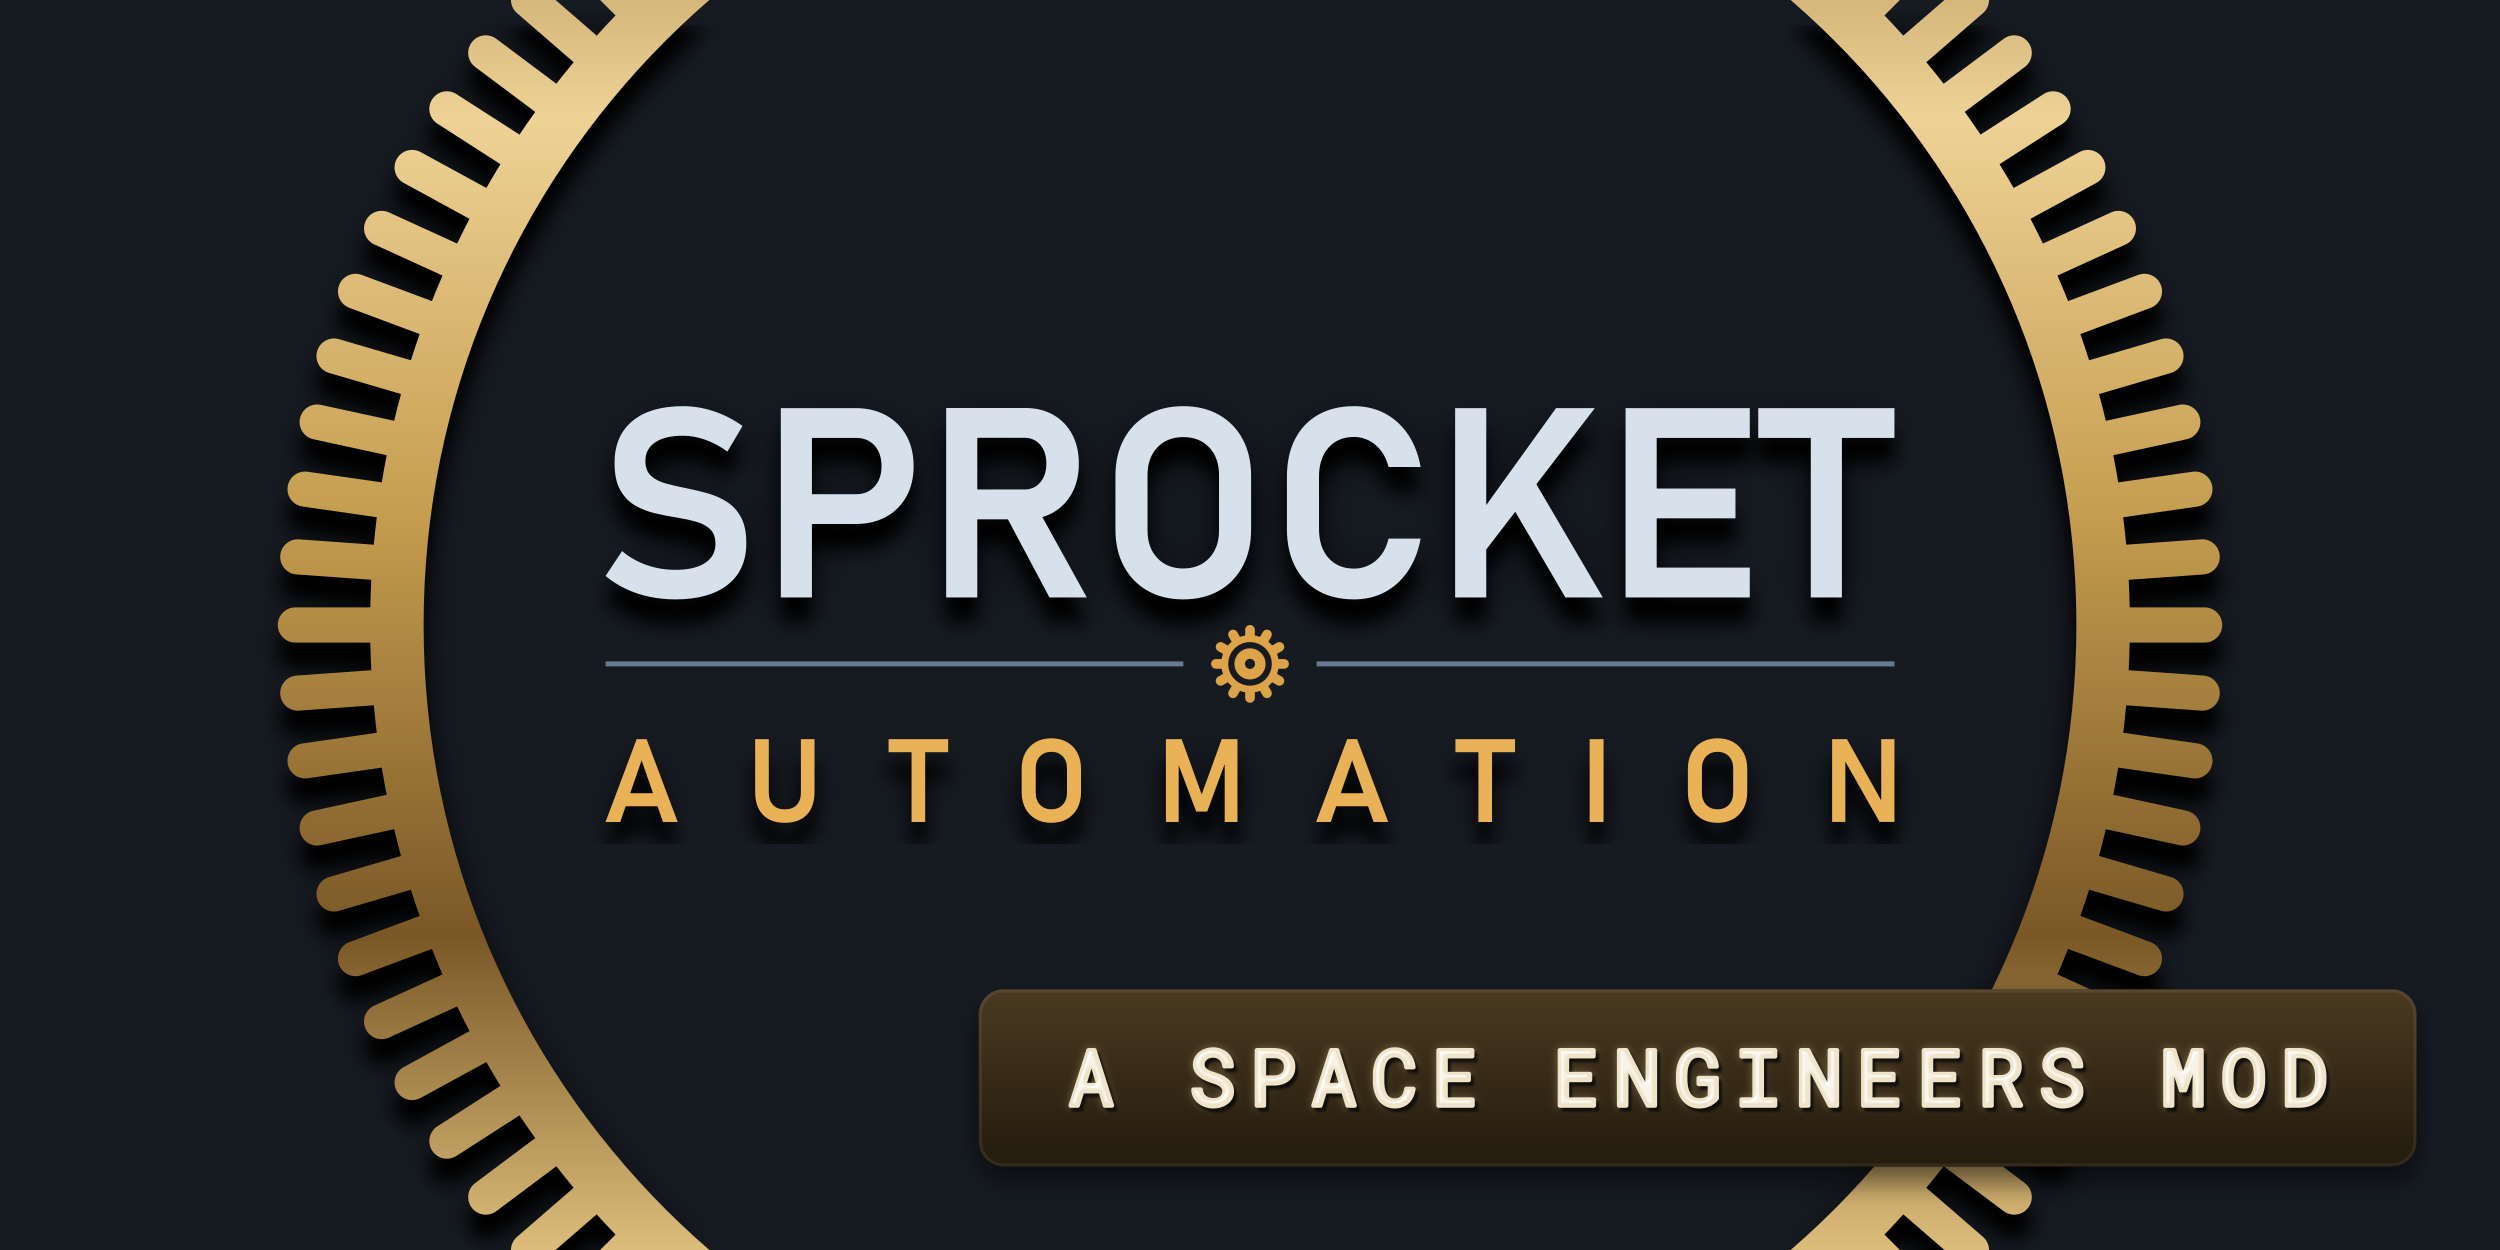
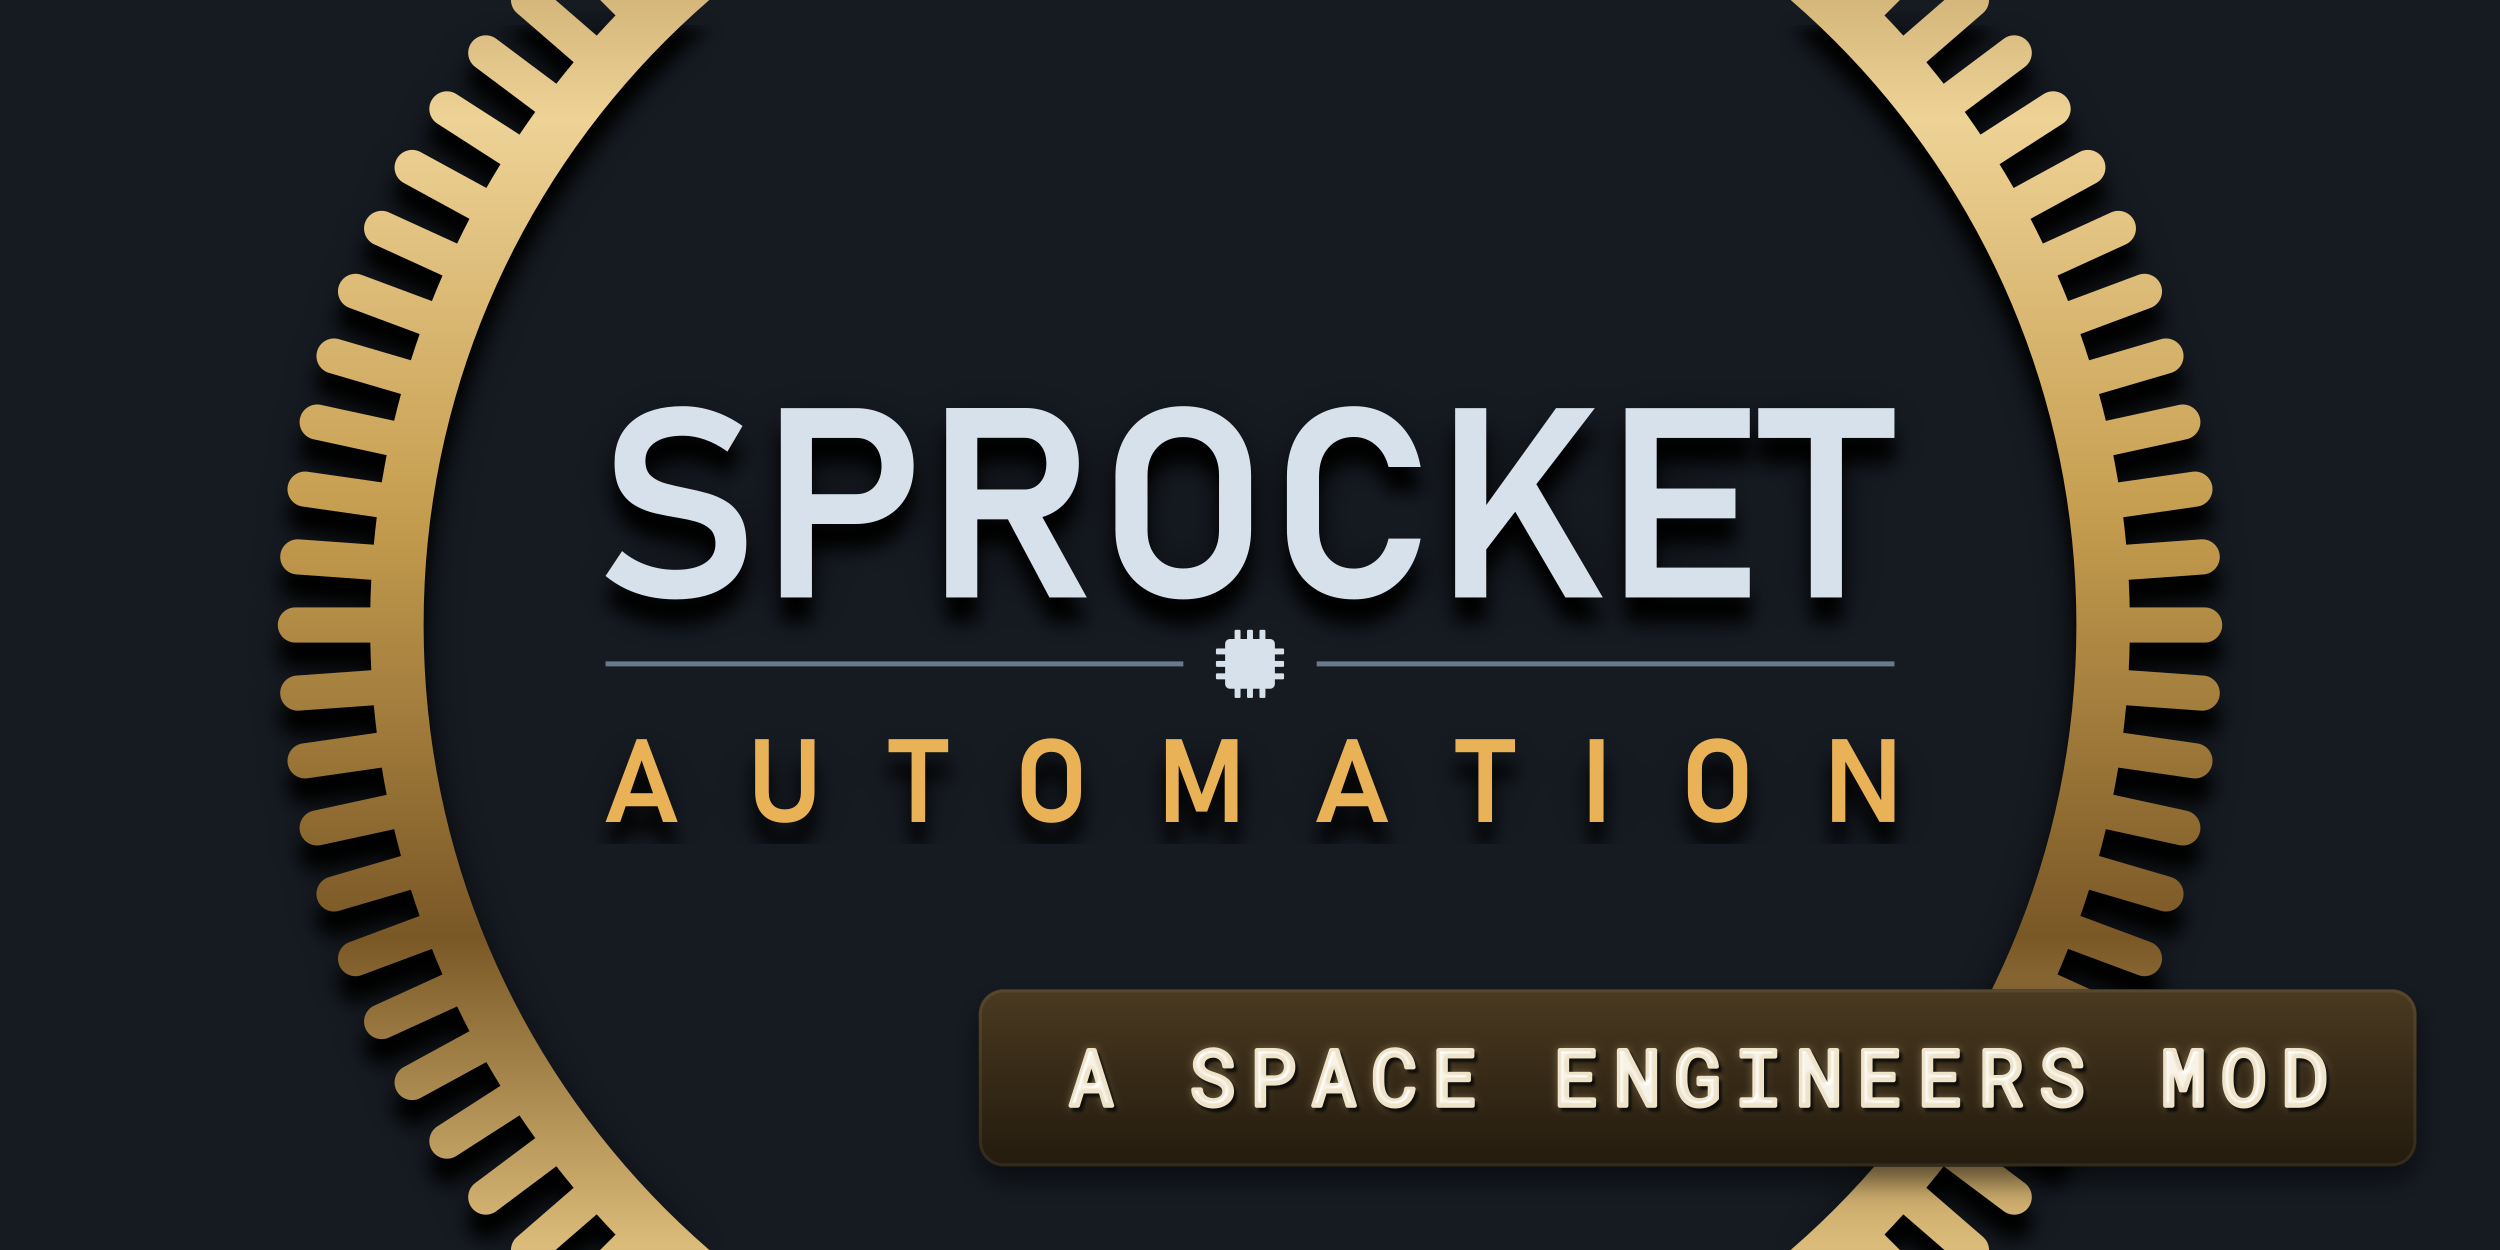
<svg xmlns="http://www.w3.org/2000/svg" viewBox="-70 155 900 450" width="900" height="450" role="img" aria-label="Sprocket Automation, a Space Engineers mod">
  <defs>
    <linearGradient id="brass" gradientUnits="userSpaceOnUse" x1="0" y1="30.0" x2="0" y2="730.0">
      <stop offset="0.0" stop-color="#8C6830" />
      <stop offset="0.24" stop-color="#EED296" />
      <stop offset="0.44" stop-color="#C69E50" />
      <stop offset="0.66" stop-color="#7A5826" />
      <stop offset="0.82" stop-color="#DCBC7A" />
      <stop offset="1.0" stop-color="#86642E" />
    </linearGradient>
    <linearGradient id="light" gradientUnits="userSpaceOnUse" x1="0" y1="155.0" x2="0" y2="605.0">
      <stop offset="0.0" stop-color="#D6E1EC" />
      <stop offset="0.4" stop-color="#F6FAFD" />
      <stop offset="1.0" stop-color="#C4D1DF" />
    </linearGradient>
    <linearGradient id="amber" gradientUnits="userSpaceOnUse" x1="0" y1="155.0" x2="0" y2="605.0">
      <stop offset="0.0" stop-color="#EAB256" />
      <stop offset="1.0" stop-color="#D2963E" />
    </linearGradient>
    <filter id="cast" x="-25%" y="-25%" width="150%" height="150%" color-interpolation-filters="sRGB">
      <feGaussianBlur in="SourceAlpha" stdDeviation="9" result="ab" />
      <feOffset in="ab" dy="4" result="ao" />
      <feFlood flood-color="#000" flood-opacity="0.5" result="af" />
      <feComposite in="af" in2="ao" operator="in" result="ambient" />
      <feGaussianBlur in="SourceAlpha" stdDeviation="3" result="kb" />
      <feOffset in="kb" dy="9" result="ko" />
      <feFlood flood-color="#000" flood-opacity="1" result="kf" />
      <feComposite in="kf" in2="ko" operator="in" result="key" />
      <feMerge>
        <feMergeNode in="ambient" />
        <feMergeNode in="key" />
        <feMergeNode in="SourceGraphic" />
      </feMerge>
    </filter>
    <linearGradient id="tape" gradientUnits="objectBoundingBox" x1="0" y1="0" x2="0" y2="1">
      <stop offset="0" stop-color="#4A3A21" />
      <stop offset="0.45" stop-color="#382B17" />
      <stop offset="1" stop-color="#241B0E" />
    </linearGradient>
    <filter id="stuck" x="-15%" y="-40%" width="130%" height="190%" color-interpolation-filters="sRGB">
      <feGaussianBlur in="SourceAlpha" stdDeviation="5" result="b" />
      <feOffset in="b" dy="5" result="o" />
      <feFlood flood-color="#000" flood-opacity="0.55" result="f" />
      <feComposite in="f" in2="o" operator="in" result="s" />
      <feMerge>
        <feMergeNode in="s" />
        <feMergeNode in="SourceGraphic" />
      </feMerge>
    </filter>
    <filter id="emboss" x="-25%" y="-35%" width="150%" height="170%" color-interpolation-filters="sRGB">
      <feGaussianBlur in="SourceAlpha" stdDeviation="1.5" result="hb" />
      <feFlood flood-color="#C9B58C" flood-opacity="0.42" result="hf" />
      <feComposite in="hf" in2="hb" operator="in" result="halo" />
      <feOffset in="SourceAlpha" dx="1.1" dy="1.4" result="so" />
      <feGaussianBlur in="so" stdDeviation="0.7" result="sb" />
      <feFlood flood-color="#000" flood-opacity="0.8" result="sf" />
      <feComposite in="sf" in2="sb" operator="in" result="shade" />
      <feGaussianBlur in="SourceAlpha" stdDeviation="0.8" result="bump" />
      <feSpecularLighting in="bump" surfaceScale="3.6" specularConstant="1.25" specularExponent="26" lighting-color="#ffffff" result="spec">
        <feDistantLight azimuth="230" elevation="62" />
      </feSpecularLighting>
      <feComposite in="spec" in2="SourceAlpha" operator="in" result="gloss" />
      <feMerge>
        <feMergeNode in="halo" />
        <feMergeNode in="shade" />
        <feMergeNode in="SourceGraphic" />
        <feMergeNode in="gloss" />
      </feMerge>
    </filter>
  </defs>
  <g id="backdrop">
    <rect x="-70" y="155" width="900" height="450" fill="#161B22" />
  </g>
  <path fill="url(#brass)" fill-rule="evenodd" filter="url(#cast)" d="M696.687,373.668L723.668,373.668A6.332,6.332 0 0 1 723.668,386.332L696.687,386.332A316.75,316.75 0 0 1 696.332,396.276L723.244,398.201A6.332,6.332 0 0 1 722.34,410.833L695.428,408.908A316.75,316.75 0 0 1 694.364,418.801L721.071,422.641A6.332,6.332 0 0 1 719.268,435.177L692.562,431.337A316.75,316.75 0 0 1 690.795,441.129L717.16,446.864A6.332,6.332 0 0 1 714.468,459.24L688.103,453.504A316.75,316.75 0 0 1 685.643,463.145L711.531,470.746A6.332,6.332 0 0 1 707.963,482.898L682.075,475.297A316.75,316.75 0 0 1 678.932,484.737L704.212,494.166A6.332,6.332 0 0 1 699.786,506.033L674.507,496.604A316.75,316.75 0 0 1 670.699,505.796L695.242,517.004A6.332,6.332 0 0 1 689.98,528.525L665.438,517.317A316.75,316.75 0 0 1 660.984,526.214L684.665,539.144A6.332,6.332 0 0 1 678.595,550.26L654.914,537.33A316.75,316.75 0 0 1 649.837,545.887L672.535,560.474A6.332,6.332 0 0 1 665.688,571.128L642.99,556.541A316.75,316.75 0 0 1 637.316,564.714L658.915,580.883A6.332,6.332 0 0 1 651.325,591.022L629.726,574.853A316.75,316.75 0 0 1 623.483,582.6L643.873,600.269A6.332,6.332 0 0 1 635.58,609.84L615.189,592.171A316.75,316.75 0 0 1 608.409,599.454L627.487,618.532A6.332,6.332 0 0 1 618.532,627.487L599.454,608.409A316.75,316.75 0 0 1 592.171,615.189L609.84,635.58A6.332,6.332 0 0 1 600.269,643.873L582.6,623.483A316.75,316.75 0 0 1 574.853,629.726L591.022,651.325A6.332,6.332 0 0 1 580.883,658.915L564.714,637.316A316.75,316.75 0 0 1 556.541,642.99L571.128,665.688A6.332,6.332 0 0 1 560.474,672.535L545.887,649.837A316.75,316.75 0 0 1 537.33,654.914L550.26,678.595A6.332,6.332 0 0 1 539.144,684.665L526.214,660.984A316.75,316.75 0 0 1 517.317,665.438L528.525,689.98A6.332,6.332 0 0 1 517.004,695.242L505.796,670.699A316.75,316.75 0 0 1 496.604,674.507L506.033,699.786A6.332,6.332 0 0 1 494.166,704.212L484.737,678.932A316.75,316.75 0 0 1 475.297,682.075L482.898,707.963A6.332,6.332 0 0 1 470.746,711.531L463.145,685.643A316.75,316.75 0 0 1 453.504,688.103L459.24,714.468A6.332,6.332 0 0 1 446.864,717.16L441.129,690.795A316.75,316.75 0 0 1 431.337,692.562L435.177,719.268A6.332,6.332 0 0 1 422.641,721.071L418.801,694.364A316.75,316.75 0 0 1 408.908,695.428L410.833,722.34A6.332,6.332 0 0 1 398.201,723.244L396.276,696.332A316.75,316.75 0 0 1 386.332,696.687L386.332,723.668A6.332,6.332 0 0 1 373.668,723.668L373.668,696.687A316.75,316.75 0 0 1 363.724,696.332L361.799,723.244A6.332,6.332 0 0 1 349.167,722.34L351.092,695.428A316.75,316.75 0 0 1 341.199,694.364L337.359,721.071A6.332,6.332 0 0 1 324.823,719.268L328.663,692.562A316.75,316.75 0 0 1 318.871,690.795L313.136,717.16A6.332,6.332 0 0 1 300.76,714.468L306.496,688.103A316.75,316.75 0 0 1 296.855,685.643L289.254,711.531A6.332,6.332 0 0 1 277.102,707.963L284.703,682.075A316.75,316.75 0 0 1 275.263,678.932L265.834,704.212A6.332,6.332 0 0 1 253.967,699.786L263.396,674.507A316.75,316.75 0 0 1 254.204,670.699L242.996,695.242A6.332,6.332 0 0 1 231.475,689.98L242.683,665.438A316.75,316.75 0 0 1 233.786,660.984L220.856,684.665A6.332,6.332 0 0 1 209.74,678.595L222.67,654.914A316.75,316.75 0 0 1 214.113,649.837L199.526,672.535A6.332,6.332 0 0 1 188.872,665.688L203.459,642.99A316.75,316.75 0 0 1 195.286,637.316L179.117,658.915A6.332,6.332 0 0 1 168.978,651.325L185.147,629.726A316.75,316.75 0 0 1 177.4,623.483L159.731,643.873A6.332,6.332 0 0 1 150.16,635.58L167.829,615.189A316.75,316.75 0 0 1 160.546,608.409L141.468,627.487A6.332,6.332 0 0 1 132.513,618.532L151.591,599.454A316.75,316.75 0 0 1 144.811,592.171L124.42,609.84A6.332,6.332 0 0 1 116.127,600.269L136.517,582.6A316.75,316.75 0 0 1 130.274,574.853L108.675,591.022A6.332,6.332 0 0 1 101.085,580.883L122.684,564.714A316.75,316.75 0 0 1 117.01,556.541L94.312,571.128A6.332,6.332 0 0 1 87.465,560.474L110.163,545.887A316.75,316.75 0 0 1 105.086,537.33L81.405,550.26A6.332,6.332 0 0 1 75.335,539.144L99.016,526.214A316.75,316.75 0 0 1 94.562,517.317L70.02,528.525A6.332,6.332 0 0 1 64.758,517.004L89.301,505.796A316.75,316.75 0 0 1 85.493,496.604L60.214,506.033A6.332,6.332 0 0 1 55.788,494.166L81.068,484.737A316.75,316.75 0 0 1 77.925,475.297L52.037,482.898A6.332,6.332 0 0 1 48.469,470.746L74.357,463.145A316.75,316.75 0 0 1 71.897,453.504L45.532,459.24A6.332,6.332 0 0 1 42.84,446.864L69.205,441.129A316.75,316.75 0 0 1 67.438,431.337L40.732,435.177A6.332,6.332 0 0 1 38.929,422.641L65.636,418.801A316.75,316.75 0 0 1 64.572,408.908L37.66,410.833A6.332,6.332 0 0 1 36.756,398.201L63.668,396.276A316.75,316.75 0 0 1 63.313,386.332L36.332,386.332A6.332,6.332 0 0 1 36.332,373.668L63.313,373.668A316.75,316.75 0 0 1 63.668,363.724L36.756,361.799A6.332,6.332 0 0 1 37.66,349.167L64.572,351.092A316.75,316.75 0 0 1 65.636,341.199L38.929,337.359A6.332,6.332 0 0 1 40.732,324.823L67.438,328.663A316.75,316.75 0 0 1 69.205,318.871L42.84,313.136A6.332,6.332 0 0 1 45.532,300.76L71.897,306.496A316.75,316.75 0 0 1 74.357,296.855L48.469,289.254A6.332,6.332 0 0 1 52.037,277.102L77.925,284.703A316.75,316.75 0 0 1 81.068,275.263L55.788,265.834A6.332,6.332 0 0 1 60.214,253.967L85.493,263.396A316.75,316.75 0 0 1 89.301,254.204L64.758,242.996A6.332,6.332 0 0 1 70.02,231.475L94.562,242.683A316.75,316.75 0 0 1 99.016,233.786L75.335,220.856A6.332,6.332 0 0 1 81.405,209.74L105.086,222.67A316.75,316.75 0 0 1 110.163,214.113L87.465,199.526A6.332,6.332 0 0 1 94.312,188.872L117.01,203.459A316.75,316.75 0 0 1 122.684,195.286L101.085,179.117A6.332,6.332 0 0 1 108.675,168.978L130.274,185.147A316.75,316.75 0 0 1 136.517,177.4L116.127,159.731A6.332,6.332 0 0 1 124.42,150.16L144.811,167.829A316.75,316.75 0 0 1 151.591,160.546L132.513,141.468A6.332,6.332 0 0 1 141.468,132.513L160.546,151.591A316.75,316.75 0 0 1 167.829,144.811L150.16,124.42A6.332,6.332 0 0 1 159.731,116.127L177.4,136.517A316.75,316.75 0 0 1 185.147,130.274L168.978,108.675A6.332,6.332 0 0 1 179.117,101.085L195.286,122.684A316.75,316.75 0 0 1 203.459,117.01L188.872,94.312A6.332,6.332 0 0 1 199.526,87.465L214.113,110.163A316.75,316.75 0 0 1 222.67,105.086L209.74,81.405A6.332,6.332 0 0 1 220.856,75.335L233.786,99.016A316.75,316.75 0 0 1 242.683,94.562L231.475,70.02A6.332,6.332 0 0 1 242.996,64.758L254.204,89.301A316.75,316.75 0 0 1 263.396,85.493L253.967,60.214A6.332,6.332 0 0 1 265.834,55.788L275.263,81.068A316.75,316.75 0 0 1 284.703,77.925L277.102,52.037A6.332,6.332 0 0 1 289.254,48.469L296.855,74.357A316.75,316.75 0 0 1 306.496,71.897L300.76,45.532A6.332,6.332 0 0 1 313.136,42.84L318.871,69.205A316.75,316.75 0 0 1 328.663,67.438L324.823,40.732A6.332,6.332 0 0 1 337.359,38.929L341.199,65.636A316.75,316.75 0 0 1 351.092,64.572L349.167,37.66A6.332,6.332 0 0 1 361.799,36.756L363.724,63.668A316.75,316.75 0 0 1 373.668,63.313L373.668,36.332A6.332,6.332 0 0 1 386.332,36.332L386.332,63.313A316.75,316.75 0 0 1 396.276,63.668L398.201,36.756A6.332,6.332 0 0 1 410.833,37.66L408.908,64.572A316.75,316.75 0 0 1 418.801,65.636L422.641,38.929A6.332,6.332 0 0 1 435.177,40.732L431.337,67.438A316.75,316.75 0 0 1 441.129,69.205L446.864,42.84A6.332,6.332 0 0 1 459.24,45.532L453.504,71.897A316.75,316.75 0 0 1 463.145,74.357L470.746,48.469A6.332,6.332 0 0 1 482.898,52.037L475.297,77.925A316.75,316.75 0 0 1 484.737,81.068L494.166,55.788A6.332,6.332 0 0 1 506.033,60.214L496.604,85.493A316.75,316.75 0 0 1 505.796,89.301L517.004,64.758A6.332,6.332 0 0 1 528.525,70.02L517.317,94.562A316.75,316.75 0 0 1 526.214,99.016L539.144,75.335A6.332,6.332 0 0 1 550.26,81.405L537.33,105.086A316.75,316.75 0 0 1 545.887,110.163L560.474,87.465A6.332,6.332 0 0 1 571.128,94.312L556.541,117.01A316.75,316.75 0 0 1 564.714,122.684L580.883,101.085A6.332,6.332 0 0 1 591.022,108.675L574.853,130.274A316.75,316.75 0 0 1 582.6,136.517L600.269,116.127A6.332,6.332 0 0 1 609.84,124.42L592.171,144.811A316.75,316.75 0 0 1 599.454,151.591L618.532,132.513A6.332,6.332 0 0 1 627.487,141.468L608.409,160.546A316.75,316.75 0 0 1 615.189,167.829L635.58,150.16A6.332,6.332 0 0 1 643.873,159.731L623.483,177.4A316.75,316.75 0 0 1 629.726,185.147L651.325,168.978A6.332,6.332 0 0 1 658.915,179.117L637.316,195.286A316.75,316.75 0 0 1 642.99,203.459L665.688,188.872A6.332,6.332 0 0 1 672.535,199.526L649.837,214.113A316.75,316.75 0 0 1 654.914,222.67L678.595,209.74A6.332,6.332 0 0 1 684.665,220.856L660.984,233.786A316.75,316.75 0 0 1 665.438,242.683L689.98,231.475A6.332,6.332 0 0 1 695.242,242.996L670.699,254.204A316.75,316.75 0 0 1 674.507,263.396L699.786,253.967A6.332,6.332 0 0 1 704.212,265.834L678.932,275.263A316.75,316.75 0 0 1 682.075,284.703L707.963,277.102A6.332,6.332 0 0 1 711.531,289.254L685.643,296.855A316.75,316.75 0 0 1 688.103,306.496L714.468,300.76A6.332,6.332 0 0 1 717.16,313.136L690.795,318.871A316.75,316.75 0 0 1 692.562,328.663L719.268,324.823A6.332,6.332 0 0 1 721.071,337.359L694.364,341.199A316.75,316.75 0 0 1 695.428,351.092L722.34,349.167A6.332,6.332 0 0 1 723.244,361.799L696.332,363.724A316.75,316.75 0 0 1 696.687,373.668ZM677.5,380A297.5,297.5 0 1 0 82.5,380A297.5,297.5 0 1 0 677.5,380Z" />
  <g transform="translate(144.250,370.078)">
    <path fill="url(#light)" filter="url(#cast)" d="M28.922 0.703Q24 0.703 19.477 -0.258Q14.953 -1.219 11.004 -3.105Q7.055 -4.992 3.75 -7.734L9.703 -16.688Q13.617 -13.383 18.539 -11.66Q23.461 -9.938 28.922 -9.938Q35.766 -9.938 39.539 -12.387Q43.312 -14.836 43.312 -19.266V-19.312Q43.312 -22.734 41.414 -24.551Q39.516 -26.367 36.422 -27.246Q33.328 -28.125 29.672 -28.711Q25.758 -29.344 21.762 -30.246Q17.766 -31.148 14.414 -33.094Q11.062 -35.039 9.023 -38.672Q6.984 -42.305 6.984 -48.375V-48.422Q6.984 -58.172 13.43 -63.516Q19.875 -68.859 31.641 -68.859Q37.148 -68.859 42.633 -67.055Q48.117 -65.25 53.062 -61.734L47.625 -52.5Q43.711 -55.336 39.633 -56.777Q35.555 -58.219 31.641 -58.219Q25.195 -58.219 21.645 -55.852Q18.094 -53.484 18.094 -49.172V-49.125Q18.094 -45.562 20.18 -43.711Q22.266 -41.859 25.629 -40.969Q28.992 -40.078 32.859 -39.305Q36.703 -38.555 40.523 -37.477Q44.344 -36.398 47.496 -34.371Q50.648 -32.344 52.535 -28.805Q54.422 -25.266 54.422 -19.594V-19.5Q54.422 -9.867 47.742 -4.582Q41.062 0.703 28.922 0.703ZM72.232 -26.438V-37.172H94.029Q98.107 -37.172 100.603 -39.953Q103.099 -42.735 103.099 -47.25Q103.099 -51.867 100.616 -54.645Q98.133 -57.422 94.029 -57.422H72.232V-68.156H93.701Q100.025 -68.156 104.726 -65.555Q109.427 -62.953 112.041 -58.266Q114.654 -53.578 114.654 -47.25Q114.654 -40.969 112.037 -36.281Q109.419 -31.594 104.712 -29.016Q100.006 -26.438 93.701 -26.438ZM66.842 0V-68.156H78.045V0ZM131.011 -28.125V-38.859H154.496Q158.081 -38.859 160.249 -41.414Q162.417 -43.969 162.441 -48.164Q162.441 -52.359 160.273 -54.914Q158.105 -57.469 154.496 -57.469H131.011V-68.203H154.824Q160.636 -68.203 164.984 -65.707Q169.331 -63.211 171.734 -58.711Q174.136 -54.211 174.136 -48.164Q174.136 -42.141 171.71 -37.629Q169.285 -33.117 164.96 -30.621Q160.636 -28.125 154.824 -28.125ZM126.371 0V-68.203H137.574V0ZM163.542 0 147.464 -30.234 159.089 -32.391 176.996 0ZM211.728 0.703Q204.368 0.703 198.872 -2.414Q193.375 -5.531 190.341 -11.203Q187.306 -16.875 187.306 -24.422V-43.734Q187.306 -51.328 190.341 -56.977Q193.375 -62.625 198.872 -65.742Q204.368 -68.859 211.728 -68.859Q219.088 -68.859 224.584 -65.742Q230.08 -62.625 233.115 -56.977Q236.15 -51.328 236.15 -43.734V-24.422Q236.15 -16.875 233.115 -11.203Q230.08 -5.531 224.584 -2.414Q219.088 0.703 211.728 0.703ZM211.718 -10.43Q217.564 -10.43 221.079 -14.179Q224.595 -17.928 224.595 -24.094V-44.062Q224.595 -50.27 221.08 -53.998Q217.565 -57.727 211.728 -57.727Q205.915 -57.727 202.388 -53.998Q198.86 -50.27 198.86 -44.062V-24.094Q198.86 -17.928 202.388 -14.179Q205.915 -10.43 211.718 -10.43ZM273.225 0.703Q265.749 0.703 260.323 -2.367Q254.897 -5.438 251.968 -11.145Q249.038 -16.852 249.038 -24.703V-43.406Q249.038 -51.305 251.968 -57Q254.897 -62.695 260.323 -65.777Q265.749 -68.859 273.225 -68.859Q279.413 -68.859 284.382 -66.211Q289.35 -63.562 292.655 -58.664Q295.96 -53.766 297.179 -46.969H285.624Q284.804 -50.32 282.975 -52.734Q281.147 -55.148 278.628 -56.461Q276.108 -57.773 273.225 -57.773Q267.39 -57.773 263.991 -53.906Q260.593 -50.039 260.593 -43.406V-24.703Q260.593 -18.07 263.991 -14.227Q267.39 -10.383 273.225 -10.383Q277.561 -10.383 280.983 -13.184Q284.405 -15.984 285.624 -21.188H297.179Q295.936 -14.414 292.62 -9.504Q289.304 -4.594 284.358 -1.945Q279.413 0.703 273.225 0.703ZM317.333 -12.75 317.215 -28.266 345.926 -68.156H359.895ZM309.598 0V-68.156H320.801V0ZM349.278 0 328.559 -35.438 337.864 -42.422 362.754 0ZM370.955 0V-68.156H382.158V0ZM375.596 0V-10.734H415.674V0ZM375.596 -28.477V-39.211H410.518V-28.477ZM375.596 -57.422V-68.156H415.674V-57.422ZM437.633 0V-62.578H448.836V0ZM418.719 -57.422V-68.156H467.75V-57.422Z" />
  </g>
  <g transform="translate(147.385,450.909)">
    <path fill="url(#amber)" filter="url(#cast)" d="M0.615 0 11.812 -29.818H15.381L26.578 0H21.297L13.597 -22.21L5.896 0ZM5.886 -5.66V-10.356H21.574V-5.66ZM65.136 0.308Q60.055 0.308 57.264 -2.594Q54.472 -5.496 54.472 -10.787V-29.818H59.374V-10.644Q59.374 -7.731 60.88 -6.132Q62.387 -4.532 65.136 -4.532Q67.905 -4.532 69.422 -6.132Q70.94 -7.731 70.94 -10.644V-29.818H75.841V-10.787Q75.841 -5.496 73.04 -2.594Q70.238 0.308 65.136 0.308ZM110.78 0V-27.378H115.681V0ZM102.505 -25.122V-29.818H123.956V-25.122ZM161.099 0.308Q157.879 0.308 155.475 -1.056Q153.07 -2.42 151.742 -4.901Q150.415 -7.383 150.415 -10.685V-19.134Q150.415 -22.456 151.742 -24.927Q153.07 -27.398 155.475 -28.762Q157.879 -30.126 161.099 -30.126Q164.319 -30.126 166.724 -28.762Q169.128 -27.398 170.456 -24.927Q171.784 -22.456 171.784 -19.134V-10.685Q171.784 -7.383 170.456 -4.901Q169.128 -2.42 166.724 -1.056Q164.319 0.308 161.099 0.308ZM161.095 -4.563Q163.653 -4.563 165.191 -6.203Q166.729 -7.844 166.729 -10.541V-19.277Q166.729 -21.993 165.191 -23.624Q163.653 -25.255 161.099 -25.255Q158.556 -25.255 157.013 -23.624Q155.47 -21.993 155.47 -19.277V-10.541Q155.47 -7.844 157.013 -6.203Q158.556 -4.563 161.095 -4.563ZM215.223 -9.926 222.442 -29.818H228.102V0H223.508V-22.743L223.713 -21.431L217.192 -3.732H213.254L206.733 -21.021L206.938 -22.743V0H202.344V-29.818H208.004ZM256.406 0 267.603 -29.818H271.172L282.369 0H277.088L269.387 -22.21L261.687 0ZM261.677 -5.66V-10.356H277.365V-5.66ZM314.847 0V-27.378H319.748V0ZM306.572 -25.122V-29.818H328.023V-25.122ZM359.895 -29.818V0H354.891V-29.818ZM400.935 0.308Q397.715 0.308 395.31 -1.056Q392.906 -2.42 391.578 -4.901Q390.25 -7.383 390.25 -10.685V-19.134Q390.25 -22.456 391.578 -24.927Q392.906 -27.398 395.31 -28.762Q397.715 -30.126 400.935 -30.126Q404.155 -30.126 406.56 -28.762Q408.964 -27.398 410.292 -24.927Q411.62 -22.456 411.62 -19.134V-10.685Q411.62 -7.383 410.292 -4.901Q408.964 -2.42 406.56 -1.056Q404.155 0.308 400.935 0.308ZM400.931 -4.563Q403.488 -4.563 405.026 -6.203Q406.564 -7.844 406.564 -10.541V-19.277Q406.564 -21.993 405.027 -23.624Q403.489 -25.255 400.935 -25.255Q398.392 -25.255 396.849 -23.624Q395.306 -21.993 395.306 -19.277V-10.541Q395.306 -7.844 396.849 -6.203Q398.392 -4.563 400.931 -4.563ZM442.18 -0.021V-29.818H447.512L460.35 -6.868L459.857 -6.337V-29.818H464.615V-0.021H459.242L446.445 -22.622L446.938 -23.153V-0.021Z" />
  </g>
  <path stroke="#687A90" stroke-width="1.8" d="M148.0,394.0H356.0" />
  <path stroke="#687A90" stroke-width="1.8" d="M404.0,394.0H612.0" />
-   <path fill="url(#amber)" fill-rule="evenodd" d="M390.214,392.264L392.264,392.264A1.736,1.736 0 0 1 392.264,395.736L390.214,395.736A10.36,10.36 0 0 1 389.713,397.603L391.489,398.629A1.736,1.736 0 0 1 389.753,401.635L387.977,400.61A10.36,10.36 0 0 1 386.61,401.977L387.635,403.753A1.736,1.736 0 0 1 384.629,405.489L383.603,403.713A10.36,10.36 0 0 1 381.736,404.214L381.736,406.264A1.736,1.736 0 0 1 378.264,406.264L378.264,404.214A10.36,10.36 0 0 1 376.397,403.713L375.371,405.489A1.736,1.736 0 0 1 372.365,403.753L373.39,401.977A10.36,10.36 0 0 1 372.023,400.61L370.247,401.635A1.736,1.736 0 0 1 368.511,398.629L370.287,397.603A10.36,10.36 0 0 1 369.786,395.736L367.736,395.736A1.736,1.736 0 0 1 367.736,392.264L369.786,392.264A10.36,10.36 0 0 1 370.287,390.397L368.511,389.371A1.736,1.736 0 0 1 370.247,386.365L372.023,387.39A10.36,10.36 0 0 1 373.39,386.023L372.365,384.247A1.736,1.736 0 0 1 375.371,382.511L376.397,384.287A10.36,10.36 0 0 1 378.264,383.786L378.264,381.736A1.736,1.736 0 0 1 381.736,381.736L381.736,383.786A10.36,10.36 0 0 1 383.603,384.287L384.629,382.511A1.736,1.736 0 0 1 387.635,384.247L386.61,386.023A10.36,10.36 0 0 1 387.977,387.39L389.753,386.365A1.736,1.736 0 0 1 391.489,389.371L389.713,390.397A10.36,10.36 0 0 1 390.214,392.264ZM387.84,394A7.84,7.84 0 1 0 372.16,394A7.84,7.84 0 1 0 387.84,394ZM385.6,394A5.6,5.6 0 1 0 374.4,394A5.6,5.6 0 1 0 385.6,394ZM381.82,394A1.82,1.82 0 1 0 378.18,394A1.82,1.82 0 1 0 381.82,394Z" />
+   <g transform="translate(380.000,394.000) scale(0.09733)" fill="url(#light)">
+     <rect x="-57" y="-126" width="22" height="38" rx="4" />
+     <rect x="-57" y="88" width="22" height="38" rx="4" />
+     <rect x="-126" y="-57" width="38" height="22" rx="4" />
+     <rect x="88" y="-57" width="38" height="22" rx="4" />
+     <rect x="-11" y="-126" width="22" height="38" rx="4" />
+     <rect x="-11" y="88" width="22" height="38" rx="4" />
+     <rect x="-126" y="-11" width="38" height="22" rx="4" />
+     <rect x="88" y="-11" width="38" height="22" rx="4" />
+     <rect x="35" y="-126" width="22" height="38" rx="4" />
+     <rect x="35" y="88" width="22" height="38" rx="4" />
+     <rect x="-126" y="35" width="38" height="22" rx="4" />
+     <rect x="88" y="35" width="38" height="22" rx="4" />
+     <rect x="-92" y="-92" width="184" height="184" rx="18" />
+   </g>
  <g id="label">
    <g filter="url(#stuck)">
      <rect x="282.3" y="511.1" width="517.7" height="63.9" rx="9" fill="url(#tape)" />
      <rect x="283.0" y="511.8" width="516.3" height="62.5" rx="8.4" fill="none" stroke="#FFFFFF" stroke-opacity="0.07" />
    </g>
    <path fill="#EFE3C9" stroke="#EFE3C9" stroke-width="1.6" stroke-linejoin="round" filter="url(#emboss)" d="M326.22 547.85 327.8 553H330.31L323.99 533.09H321.88L315.45 553H317.98L319.58 547.85ZM320.26 545.64 322.93 537 325.55 545.64Z M370.82 547.97Q370.82 548.79 370.47 549.38Q370.11 549.98 369.55 550.36Q368.99 550.76 368.28 550.94Q367.56 551.13 366.82 551.13Q365.89 551.13 365.1 550.87Q364.32 550.62 363.72 550.12Q363.11 549.62 362.73 548.91Q362.35 548.19 362.23 547.26H359.64Q359.68 548.54 360.21 549.59Q360.74 550.63 361.64 551.41Q362.65 552.32 364.02 552.79Q365.4 553.27 366.82 553.27Q368.01 553.27 369.2 552.94Q370.39 552.6 371.33 551.93Q372.27 551.28 372.87 550.28Q373.46 549.28 373.46 547.94Q373.46 546.62 372.91 545.6Q372.36 544.59 371.45 543.89Q370.54 543.14 369.43 542.66Q368.32 542.17 367.22 541.83Q366.55 541.62 365.79 541.35Q365.03 541.08 364.39 540.67Q363.73 540.26 363.31 539.66Q362.88 539.07 362.87 538.21Q362.87 537.41 363.19 536.81Q363.51 536.21 364.06 535.8Q364.59 535.39 365.28 535.19Q365.97 534.98 366.7 534.98Q367.6 534.98 368.32 535.26Q369.03 535.54 369.55 536.05Q370.07 536.55 370.39 537.26Q370.7 537.96 370.81 538.82H373.41Q373.38 537.46 372.82 536.35Q372.26 535.24 371.33 534.46Q370.4 533.68 369.2 533.25Q367.99 532.82 366.7 532.82Q365.52 532.82 364.36 533.18Q363.2 533.54 362.28 534.24Q361.36 534.94 360.8 535.95Q360.23 536.96 360.23 538.25Q360.23 539.53 360.8 540.48Q361.36 541.43 362.27 542.13Q363.16 542.81 364.24 543.3Q365.33 543.79 366.38 544.13Q367.11 544.36 367.89 544.65Q368.68 544.93 369.33 545.36Q369.99 545.79 370.41 546.42Q370.82 547.05 370.82 547.97Z M385.01 545.02H388.94Q390.28 545 391.47 544.61Q392.67 544.21 393.57 543.46Q394.47 542.71 395 541.6Q395.53 540.5 395.53 539.07Q395.53 537.63 395 536.53Q394.47 535.42 393.57 534.67Q392.67 533.91 391.47 533.52Q390.28 533.12 388.94 533.09H382.48V553H385.01ZM385.01 542.94V535.17H388.94Q389.81 535.19 390.56 535.46Q391.3 535.73 391.85 536.24Q392.38 536.74 392.69 537.47Q393 538.19 393 539.1Q393 540 392.69 540.7Q392.38 541.41 391.83 541.9Q391.29 542.39 390.55 542.66Q389.81 542.92 388.94 542.94Z M413.59 547.85 415.17 553H417.68L411.37 533.09H409.25L402.82 553H405.35L406.95 547.85ZM407.63 545.64 410.3 537 412.92 545.64Z M438.83 547.01H436.3Q436.18 547.91 435.87 548.69Q435.57 549.46 435.07 550.02Q434.56 550.59 433.83 550.91Q433.1 551.22 432.1 551.22Q431.19 551.22 430.5 550.93Q429.82 550.63 429.31 550.12Q428.81 549.61 428.48 548.94Q428.15 548.27 427.94 547.5Q427.74 546.75 427.65 545.97Q427.56 545.18 427.56 544.44V541.64Q427.56 540.9 427.65 540.11Q427.74 539.33 427.94 538.58Q428.15 537.82 428.48 537.15Q428.82 536.48 429.33 535.98Q429.82 535.47 430.51 535.18Q431.2 534.88 432.1 534.88Q433.1 534.88 433.83 535.22Q434.56 535.55 435.07 536.14Q435.57 536.73 435.87 537.51Q436.18 538.29 436.3 539.19H438.83Q438.66 537.77 438.15 536.59Q437.64 535.42 436.79 534.57Q435.94 533.74 434.77 533.28Q433.59 532.82 432.1 532.82Q430.86 532.82 429.86 533.17Q428.86 533.52 428.08 534.13Q427.29 534.75 426.72 535.59Q426.15 536.43 425.78 537.41Q425.4 538.4 425.22 539.48Q425.03 540.56 425.02 541.67V544.44Q425.03 545.55 425.22 546.63Q425.4 547.71 425.78 548.69Q426.15 549.68 426.72 550.51Q427.29 551.35 428.08 551.96Q428.86 552.58 429.87 552.92Q430.87 553.27 432.1 553.27Q433.54 553.27 434.71 552.82Q435.87 552.36 436.74 551.52Q437.58 550.7 438.12 549.55Q438.65 548.39 438.83 547.01Z M458.73 543.8V541.65H450.42V535.25H459.99V533.09H447.89V553H460.11V550.85H450.42V543.8Z M502.41 543.8V541.65H494.1V535.25H503.67V533.09H491.57V553H503.8V550.85H494.1V543.8Z M525.77 553V533.09H523.22L523.18 547.94L515.45 533.09H512.88V553H515.44L515.48 538.12L523.2 553Z M548.03 550.39 547.99 543.09H541.53V545.22H545.58L545.55 549.69Q545.24 550.14 544.77 550.42Q544.31 550.7 543.78 550.87Q543.24 551.03 542.68 551.09Q542.11 551.14 541.59 551.13Q540.69 551.11 539.98 550.81Q539.26 550.5 538.73 549.98Q538.18 549.46 537.8 548.78Q537.42 548.09 537.17 547.33Q536.93 546.56 536.81 545.76Q536.69 544.96 536.68 544.21V541.87Q536.68 541.13 536.78 540.34Q536.87 539.55 537.09 538.78Q537.31 538.02 537.65 537.33Q537.99 536.63 538.51 536.12Q539.03 535.6 539.73 535.29Q540.43 534.98 541.33 534.98Q542.27 534.98 542.98 535.27Q543.69 535.57 544.21 536.09Q544.72 536.61 545.03 537.34Q545.35 538.07 545.5 538.93H548Q547.88 537.54 547.34 536.41Q546.81 535.28 545.94 534.47Q545.06 533.68 543.89 533.25Q542.71 532.82 541.31 532.82Q540.06 532.82 539.05 533.19Q538.03 533.56 537.24 534.19Q536.43 534.83 535.86 535.7Q535.29 536.57 534.9 537.58Q534.52 538.59 534.34 539.69Q534.15 540.79 534.14 541.9V544.21Q534.15 545.33 534.36 546.43Q534.57 547.53 535 548.53Q535.41 549.54 536.02 550.4Q536.64 551.26 537.46 551.89Q538.28 552.54 539.31 552.9Q540.34 553.26 541.57 553.27Q542.79 553.29 543.9 553.01Q545.01 552.73 545.96 552.15Q546.52 551.82 547.04 551.38Q547.56 550.94 548.03 550.39Z M556.99 533.09V535.29H561.65V550.81H556.99V553H569.02V550.81H564.25V535.29H569.02V533.09Z M591.3 553V533.09H588.75L588.71 547.94L580.98 533.09H578.41V553H580.97L581.01 538.12L588.73 553Z M611.63 543.8V541.65H603.32V535.25H612.89V533.09H600.79V553H613.01V550.85H603.32V543.8Z M633.47 543.8V541.65H625.16V535.25H634.73V533.09H622.63V553H634.85V550.85H625.16V543.8Z M650.95 544.88 654.86 553H657.53L657.54 552.84L653.32 544.33Q654.14 543.98 654.82 543.47Q655.51 542.96 656 542.31Q656.49 541.65 656.77 540.85Q657.05 540.04 657.05 539.07Q657.05 537.56 656.52 536.45Q656 535.34 655.08 534.6Q654.15 533.86 652.92 533.49Q651.69 533.12 650.3 533.09H644.46V553H646.97V544.88ZM646.97 542.8V535.17H650.3Q651.21 535.19 651.98 535.43Q652.76 535.68 653.32 536.16Q653.88 536.65 654.19 537.37Q654.51 538.08 654.51 539.04Q654.51 539.94 654.18 540.63Q653.85 541.32 653.29 541.8Q652.72 542.28 651.96 542.53Q651.21 542.79 650.36 542.8Z M676.62 547.97Q676.62 548.79 676.27 549.38Q675.91 549.98 675.35 550.36Q674.79 550.76 674.07 550.94Q673.36 551.13 672.62 551.13Q671.69 551.13 670.9 550.87Q670.12 550.62 669.51 550.12Q668.91 549.62 668.53 548.91Q668.15 548.19 668.02 547.26H665.44Q665.48 548.54 666.01 549.59Q666.53 550.63 667.44 551.41Q668.45 552.32 669.82 552.79Q671.2 553.27 672.62 553.27Q673.81 553.27 675 552.94Q676.19 552.6 677.13 551.93Q678.07 551.28 678.67 550.28Q679.26 549.28 679.26 547.94Q679.26 546.62 678.71 545.6Q678.15 544.59 677.25 543.89Q676.34 543.14 675.23 542.66Q674.12 542.17 673.01 541.83Q672.34 541.62 671.59 541.35Q670.83 541.08 670.18 540.67Q669.53 540.26 669.1 539.66Q668.68 539.07 668.67 538.21Q668.67 537.41 668.99 536.81Q669.31 536.21 669.86 535.8Q670.39 535.39 671.08 535.19Q671.77 534.98 672.49 534.98Q673.4 534.98 674.11 535.26Q674.83 535.54 675.35 536.05Q675.87 536.55 676.19 537.26Q676.5 537.96 676.61 538.82H679.21Q679.18 537.46 678.62 536.35Q678.06 535.24 677.13 534.46Q676.2 533.68 675 533.25Q673.79 532.82 672.49 532.82Q671.32 532.82 670.16 533.18Q668.99 533.54 668.08 534.24Q667.16 534.94 666.59 535.95Q666.03 536.96 666.03 538.25Q666.03 539.53 666.59 540.48Q667.16 541.43 668.06 542.13Q668.95 542.81 670.04 543.3Q671.13 543.79 672.18 544.13Q672.9 544.36 673.69 544.65Q674.48 544.93 675.13 545.36Q675.79 545.79 676.21 546.42Q676.62 547.05 676.62 547.97Z M712.67 533.09H709.54V553H712V545.06L711.79 537.03L715.17 547.46H716.62L720.29 536.74L720.09 545.06V553H722.55V533.09H719.41L715.91 543.05Z M744.68 544.2V541.93Q744.67 540.86 744.5 539.77Q744.33 538.67 743.97 537.66Q743.6 536.65 743.05 535.77Q742.49 534.88 741.73 534.23Q740.96 533.57 739.96 533.2Q738.97 532.82 737.74 532.82Q736.5 532.82 735.51 533.2Q734.52 533.57 733.76 534.23Q732.99 534.9 732.44 535.78Q731.88 536.66 731.53 537.67Q731.16 538.69 730.99 539.77Q730.82 540.86 730.8 541.93V544.2Q730.82 545.26 731 546.34Q731.17 547.42 731.54 548.43Q731.9 549.45 732.46 550.33Q733.02 551.21 733.78 551.87Q734.55 552.52 735.54 552.9Q736.53 553.27 737.76 553.27Q738.99 553.27 739.98 552.9Q740.98 552.52 741.74 551.87Q742.51 551.21 743.06 550.33Q743.61 549.46 743.97 548.45Q744.33 547.44 744.5 546.35Q744.67 545.26 744.68 544.2ZM742.18 541.9V544.2Q742.17 544.91 742.09 545.69Q742.01 546.46 741.82 547.22Q741.62 547.98 741.3 548.67Q740.98 549.36 740.5 549.88Q740 550.42 739.33 550.73Q738.65 551.04 737.76 551.04Q736.87 551.04 736.2 550.73Q735.53 550.42 735.04 549.88Q734.55 549.36 734.22 548.67Q733.89 547.97 733.69 547.2Q733.48 546.45 733.39 545.67Q733.31 544.89 733.29 544.2V541.9Q733.31 541.2 733.39 540.43Q733.48 539.66 733.69 538.89Q733.88 538.14 734.21 537.45Q734.54 536.76 735.03 536.22Q735.52 535.71 736.19 535.39Q736.86 535.08 737.74 535.08Q738.62 535.08 739.29 535.38Q739.96 535.69 740.46 536.21Q740.95 536.74 741.28 537.43Q741.6 538.12 741.81 538.88Q742 539.64 742.08 540.42Q742.17 541.19 742.18 541.9Z M753.32 553H757.92Q759.36 552.99 760.6 552.66Q761.83 552.33 762.82 551.71Q763.75 551.13 764.5 550.29Q765.25 549.46 765.74 548.43Q766.22 547.45 766.48 546.27Q766.73 545.1 766.73 543.79V542.32Q766.71 540.96 766.45 539.75Q766.18 538.55 765.68 537.54Q765.12 536.35 764.18 535.44Q763.24 534.53 762.03 533.97Q761.15 533.56 760.12 533.33Q759.09 533.11 757.92 533.09H753.32ZM755.89 535.17H757.92Q758.87 535.19 759.66 535.38Q760.45 535.58 761.1 535.94Q762 536.42 762.62 537.19Q763.24 537.96 763.61 538.92Q763.9 539.66 764.04 540.51Q764.19 541.37 764.2 542.29V543.79Q764.19 544.7 764.05 545.54Q763.91 546.38 763.64 547.11Q763.32 548 762.78 548.71Q762.24 549.43 761.51 549.92Q760.81 550.4 759.91 550.66Q759.02 550.92 757.92 550.94H755.89Z" />
  </g>
</svg>
